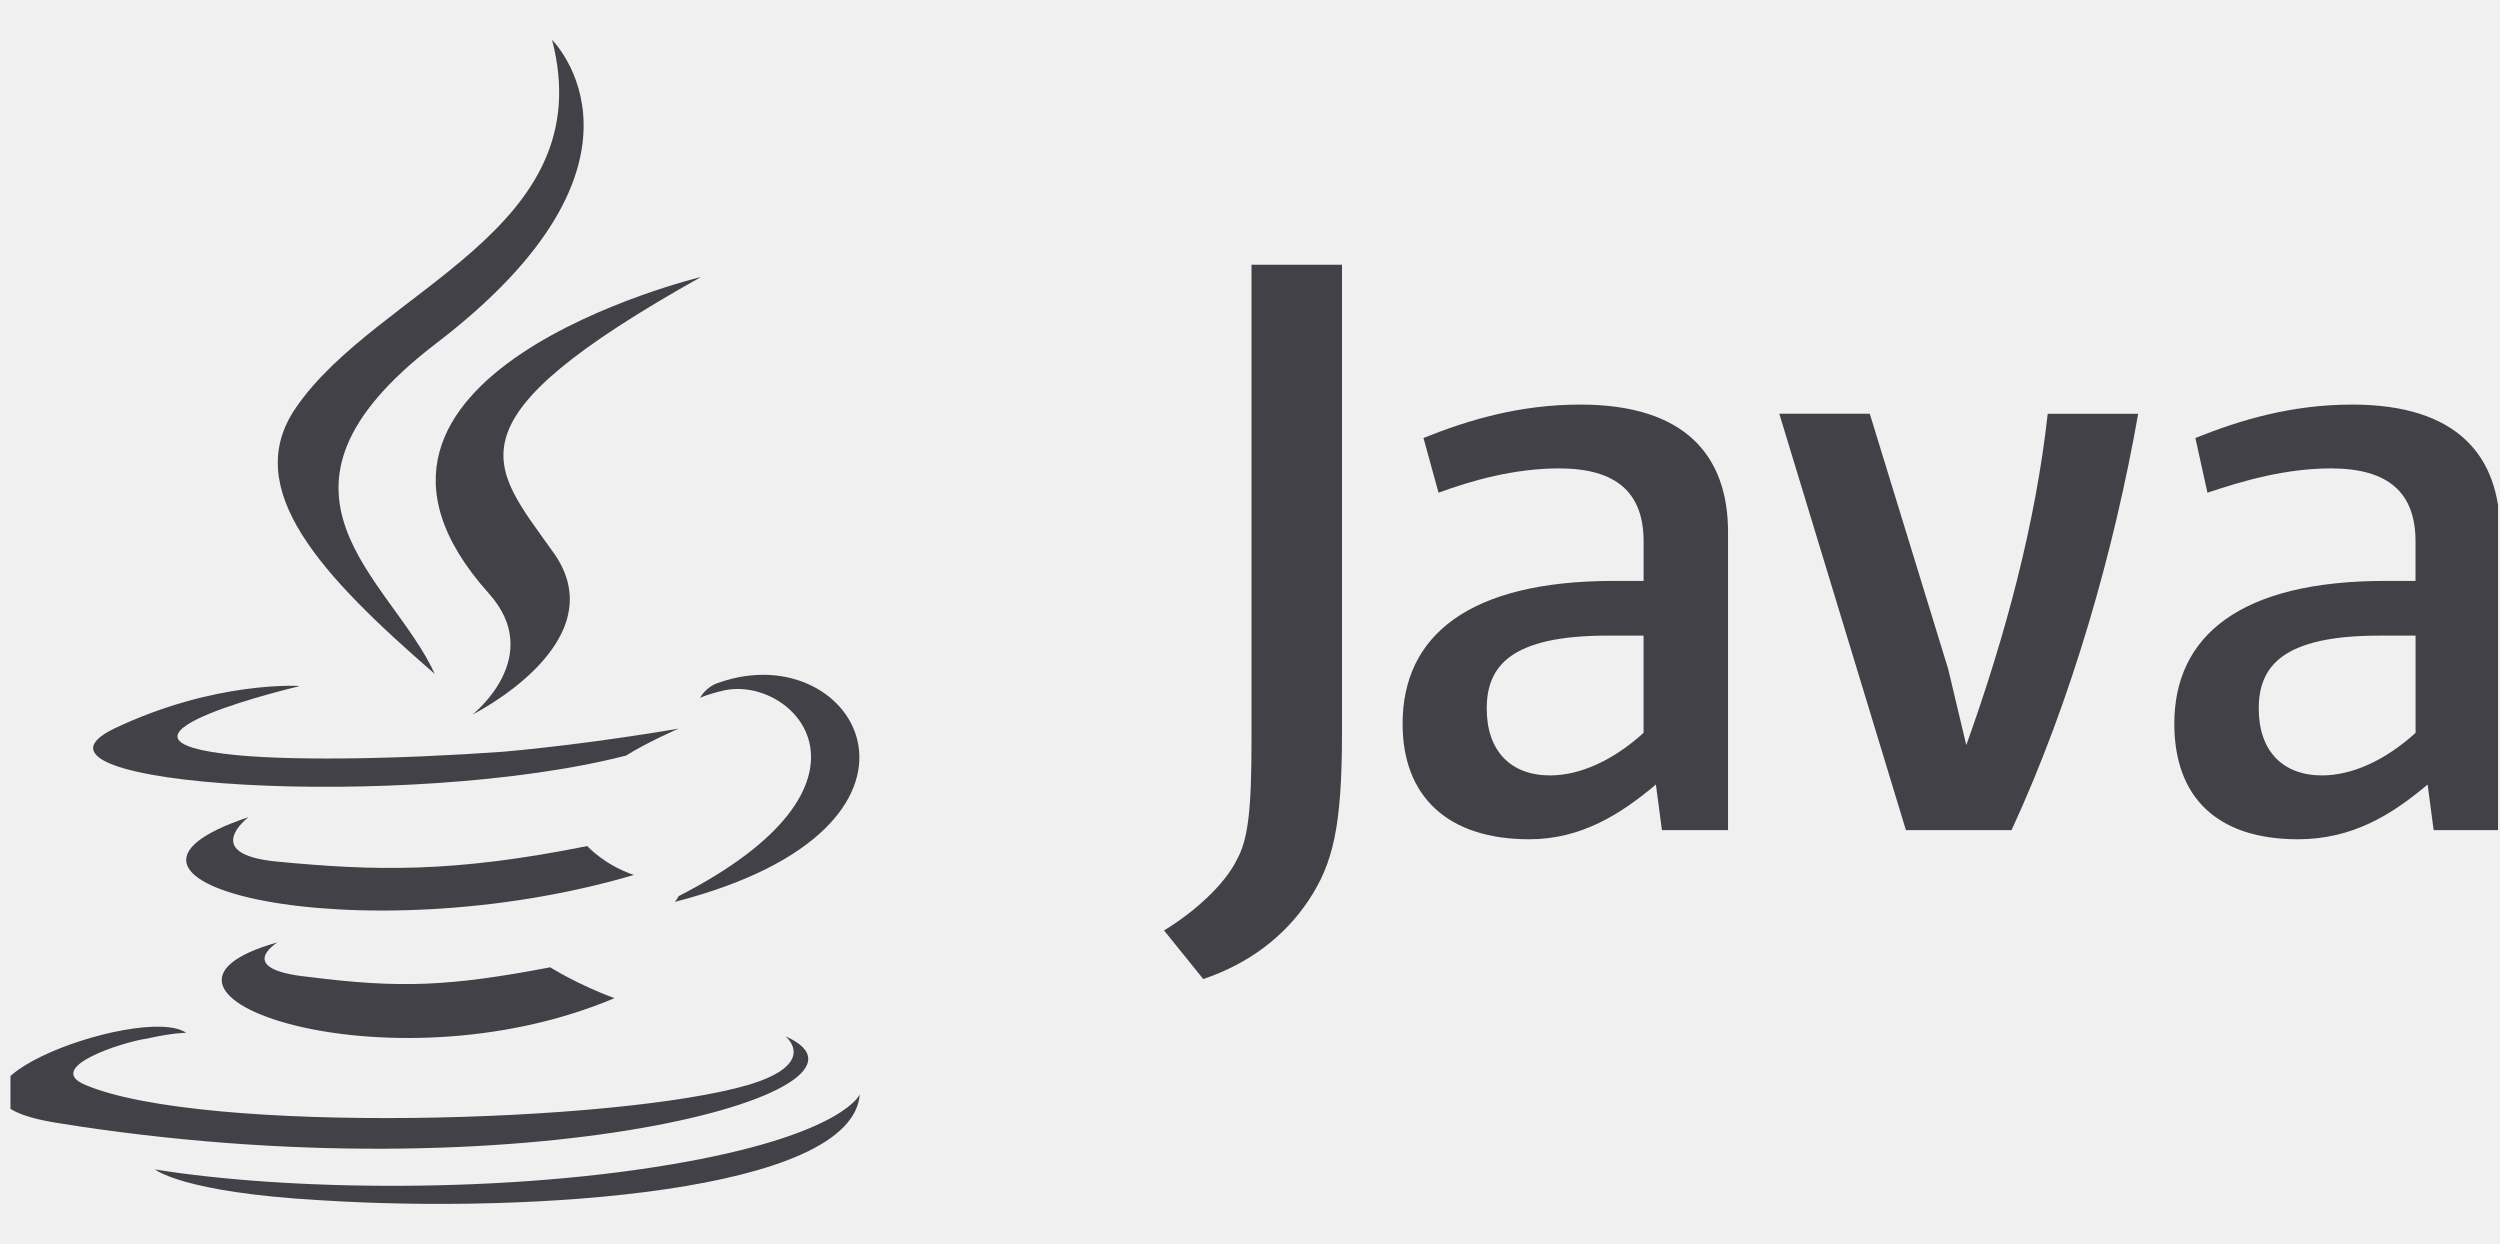
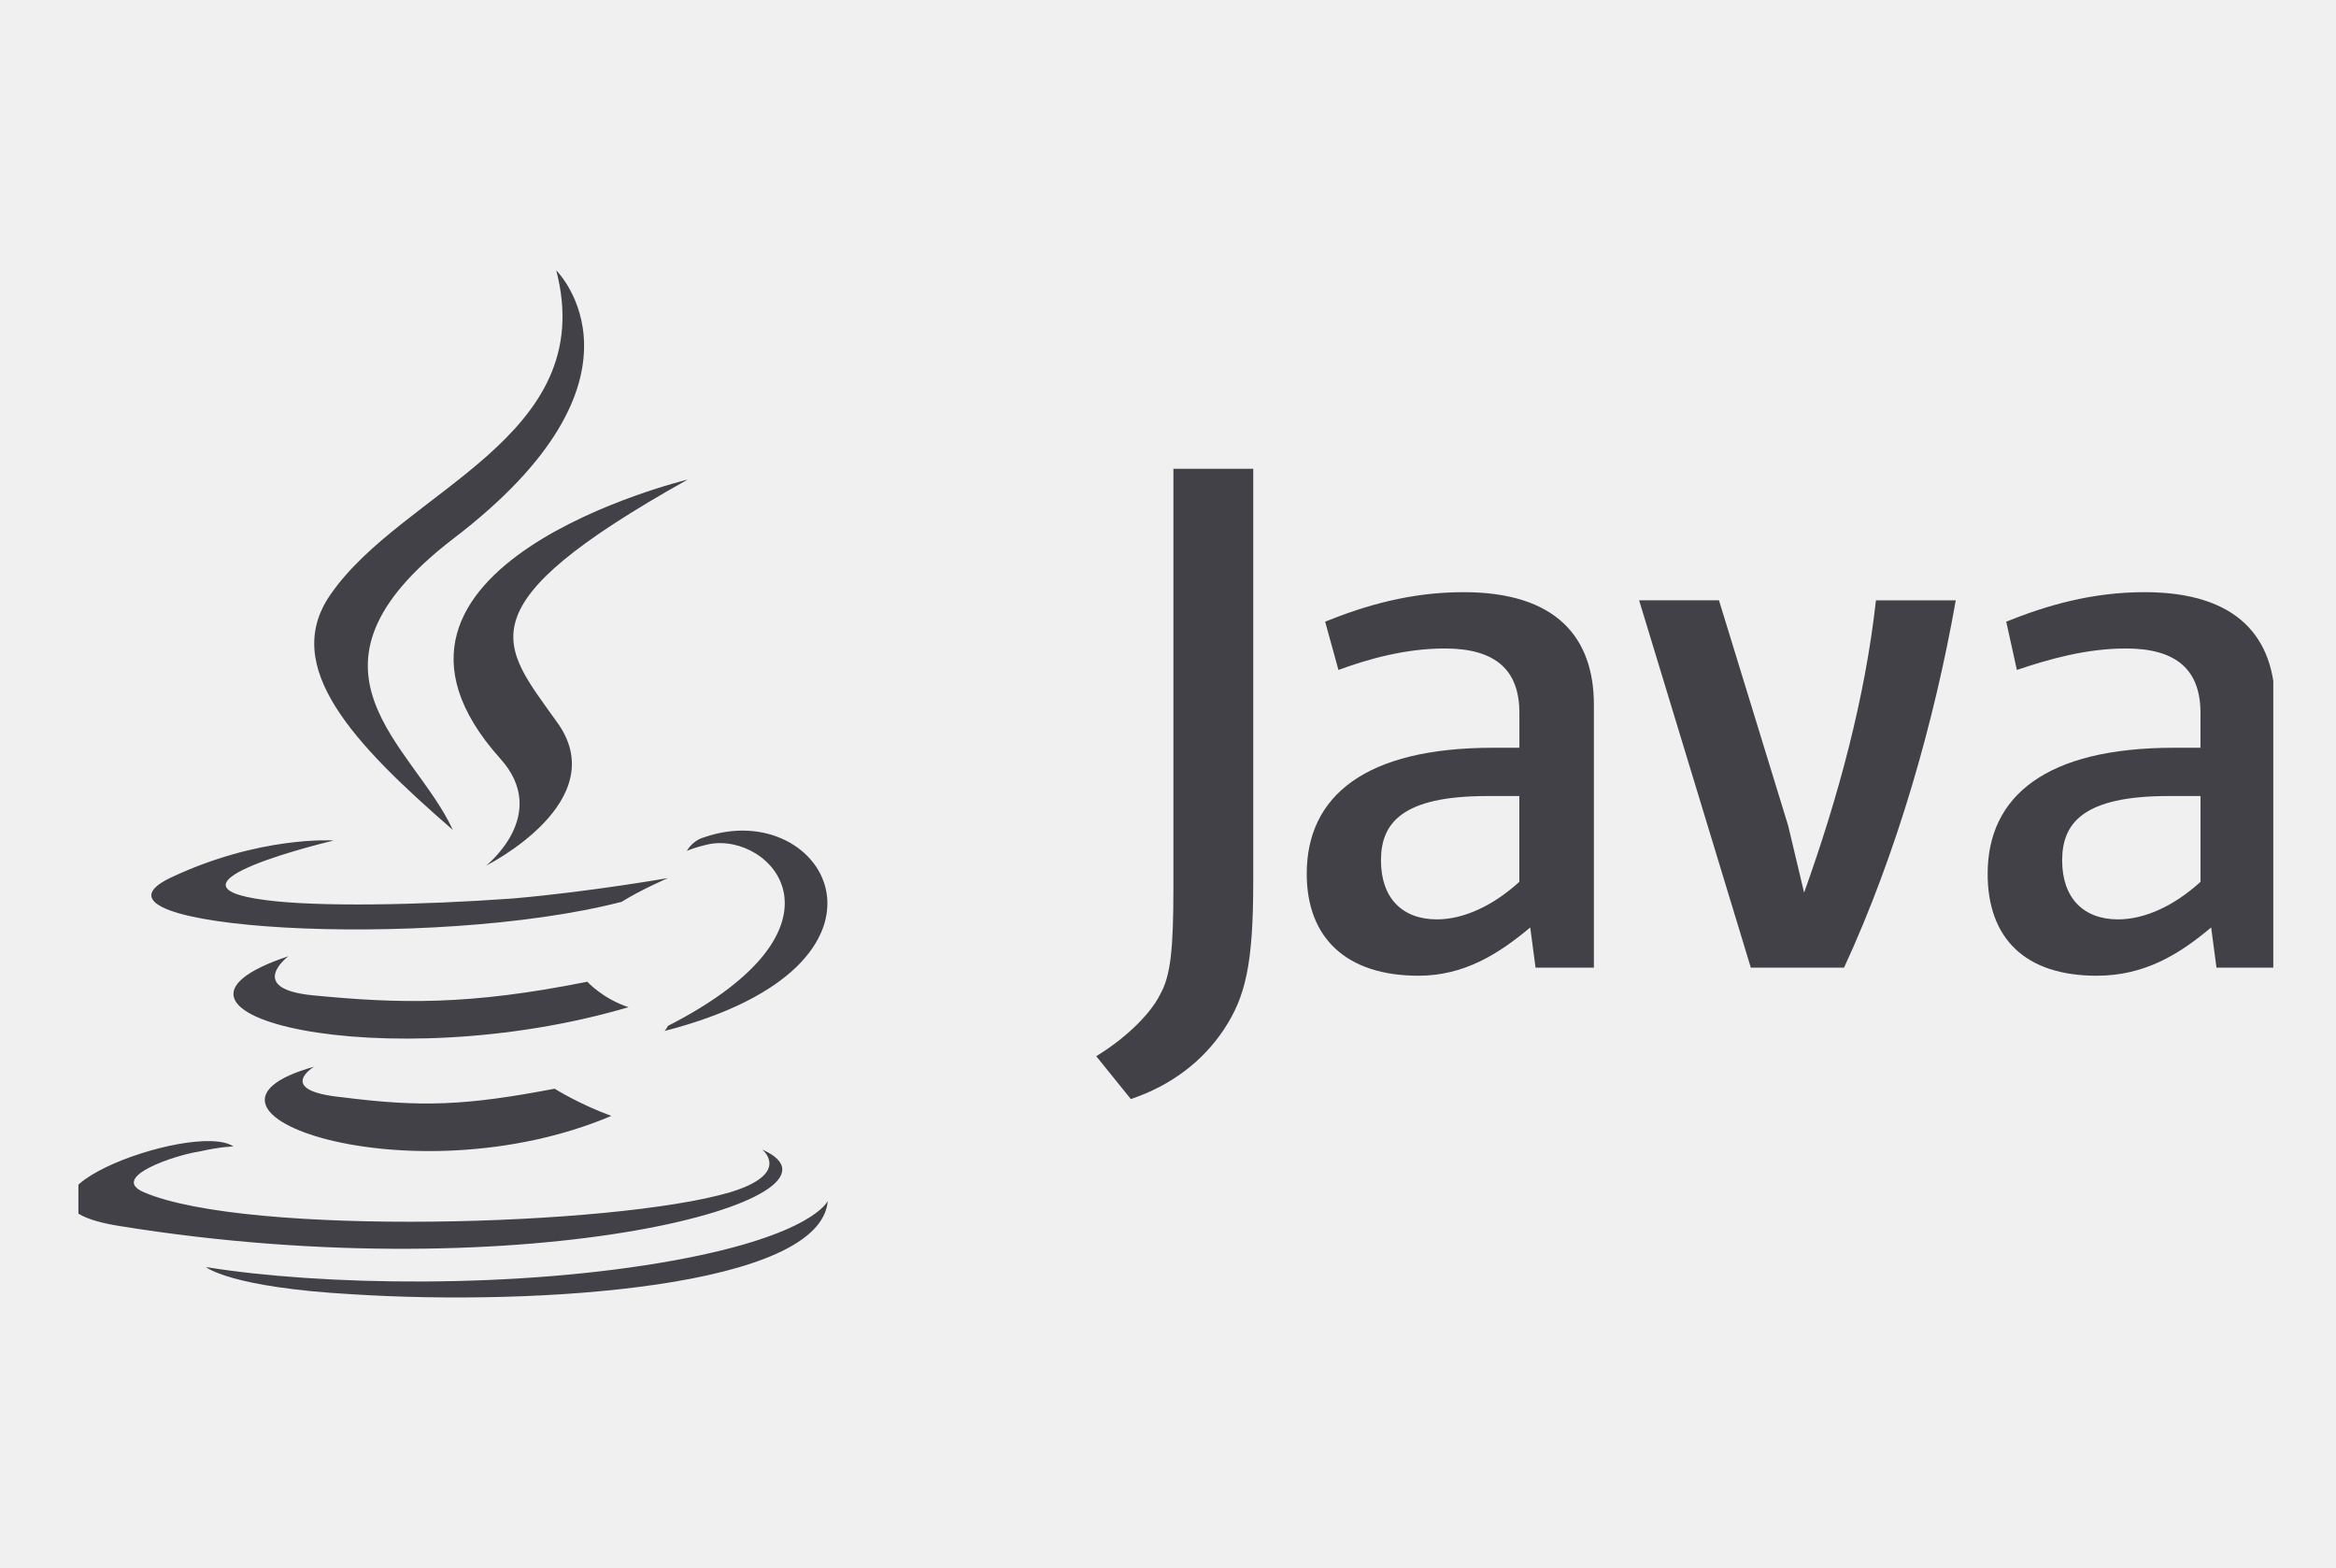
- <svg xmlns="http://www.w3.org/2000/svg" width="201" height="100" viewBox="0 0 201 100" fill="none">
-   <g clip-path="url(#clip0_1134_6104)">
-     <path d="M22.326 75.759C22.326 75.759 18.725 77.926 24.833 78.546C32.169 79.473 36.102 79.32 44.241 77.772C44.241 77.772 46.432 79.163 49.407 80.251C31.093 87.989 7.929 79.787 22.328 75.763L22.326 75.759ZM19.979 65.7C19.979 65.7 16.066 68.642 22.169 69.261C30.151 70.034 36.434 70.188 47.214 68.023C47.214 68.023 48.62 69.571 50.97 70.345C28.9 76.846 4.169 70.961 19.979 65.7ZM63.181 83.344C63.181 83.344 65.842 85.51 60.205 87.213C49.719 90.308 16.223 91.237 6.83 87.213C3.543 85.823 9.806 83.787 11.839 83.499C13.877 83.036 14.97 83.036 14.97 83.036C11.371 80.557 -8.979 88.144 4.638 90.29C42.046 96.325 72.881 87.659 63.176 83.326L63.181 83.344ZM24.046 55.175C24.046 55.175 6.985 59.199 17.941 60.592C22.636 61.21 31.871 61.055 40.479 60.437C47.522 59.818 54.567 58.579 54.567 58.579C54.567 58.579 52.06 59.663 50.34 60.745C32.966 65.233 -0.373 63.223 9.176 58.579C17.315 54.71 24.046 55.153 24.046 55.153V55.175ZM54.569 72.046C72.098 63.068 63.959 54.401 58.324 55.486C56.918 55.796 56.287 56.104 56.287 56.104C56.287 56.104 56.755 55.177 57.852 54.867C68.964 50.998 77.731 66.474 54.251 72.511C54.251 72.511 54.408 72.356 54.565 72.047L54.569 72.046ZM25.77 96.499C42.674 97.583 68.503 95.88 69.127 87.987C69.127 87.987 67.876 91.082 55.196 93.403C40.797 96.035 22.954 95.725 12.463 94.022C12.463 94.022 14.654 95.878 25.77 96.499Z" fill="#424147" />
-     <path d="M44.387 3.207C44.387 3.207 54.292 12.972 34.96 27.691C19.463 39.623 31.424 46.442 34.96 54.189C25.853 46.286 19.303 39.314 23.775 32.804C30.328 23.196 48.38 18.548 44.387 3.207ZM39.274 47.681C43.906 52.795 37.995 57.445 37.995 57.445C37.995 57.445 49.818 51.554 44.385 44.271C39.434 37.298 35.598 33.889 56.366 22.266C56.366 22.266 23.613 30.169 39.272 47.678L39.274 47.681Z" fill="#424147" />
-     <path d="M138.935 66.74V42.791C138.935 36.679 135.54 32.528 127.055 32.528C122.205 32.528 118.081 33.751 114.446 35.215L115.659 39.614C118.325 38.636 121.723 37.66 125.358 37.66C129.965 37.66 132.146 39.614 132.146 43.526V46.705H129.741C118.101 46.705 112.769 51.104 112.769 58.19C112.769 64.055 116.406 67.477 122.952 67.477C127.075 67.477 130.227 65.522 133.135 63.077L133.619 66.742H138.951L138.935 66.74ZM132.142 58.922C129.72 61.121 127.051 62.343 124.625 62.343C121.471 62.343 119.533 60.388 119.533 56.969C119.533 53.551 121.473 51.104 129.232 51.104H132.142V58.924V58.922ZM161.722 66.742H153.236L143.055 33.265H150.33L156.635 53.795L158.09 59.906C161.244 51.108 163.665 42.067 164.636 33.271H171.909C169.97 44.268 166.577 56.241 161.726 66.748L161.722 66.742ZM201.001 66.742V42.791C201.001 36.679 197.606 32.528 189.116 32.528C184.267 32.528 180.146 33.751 176.508 35.215L177.479 39.614C180.389 38.636 183.783 37.66 187.419 37.66C192.026 37.66 194.208 39.614 194.208 43.526V46.705H191.786C180.146 46.705 174.815 51.104 174.815 58.19C174.815 64.055 178.209 67.477 184.756 67.477C189.121 67.477 192.273 65.522 195.181 63.077L195.665 66.742H200.997H201.001ZM194.212 58.922C191.79 61.121 189.121 62.343 186.695 62.343C183.541 62.343 181.603 60.388 181.603 56.969C181.603 53.551 183.543 51.104 191.302 51.104H194.212V58.924V58.922ZM105.228 72.362C103.288 75.295 100.379 77.493 96.742 78.716L93.588 74.807C96.013 73.34 98.437 71.141 99.408 69.187C100.379 67.477 100.621 65.032 100.621 59.412V21.287H107.896V58.922C107.896 66.498 107.165 69.429 105.228 72.362Z" fill="#424147" />
+ <svg xmlns="http://www.w3.org/2000/svg" width="149" height="100" viewBox="0 0 149 100" fill="none">
+   <g clip-path="url(#clip0_1147_6132)">
+     <path d="M20.038 68.03C20.038 68.03 17.518 69.547 21.793 69.981C26.928 70.63 29.681 70.523 35.379 69.439C35.379 69.439 36.912 70.413 38.995 71.174C26.175 76.591 9.96 70.85 20.04 68.033L20.038 68.03ZM18.395 60.989C18.395 60.989 15.656 63.048 19.929 63.481C25.516 64.023 29.914 64.13 37.46 62.615C37.46 62.615 38.444 63.699 40.089 64.24C24.64 68.791 7.328 64.672 18.395 60.989ZM48.637 73.34C48.637 73.34 50.5 74.856 46.554 76.048C39.213 78.215 15.766 78.865 9.191 76.048C6.891 75.075 11.274 73.65 12.698 73.448C14.124 73.124 14.889 73.124 14.889 73.124C12.37 71.389 -1.875 76.7 7.657 78.202C33.843 82.427 55.427 76.36 48.634 73.327L48.637 73.34ZM21.242 53.621C21.242 53.621 9.3 56.438 16.969 57.413C20.255 57.846 26.72 57.737 32.745 57.304C37.675 56.871 42.607 56.004 42.607 56.004C42.607 56.004 40.852 56.763 39.648 57.52C27.486 60.662 4.149 59.255 10.833 56.004C16.531 53.296 21.242 53.606 21.242 53.606V53.621ZM42.608 65.431C54.879 59.147 49.181 53.08 45.237 53.839C44.253 54.056 43.811 54.272 43.811 54.272C43.811 54.272 44.139 53.623 44.906 53.406C52.685 50.697 58.822 61.531 42.386 65.757C42.386 65.757 42.496 65.648 42.605 65.432L42.608 65.431ZM22.449 82.548C34.282 83.307 52.362 82.115 52.799 76.59C52.799 76.59 51.923 78.756 43.048 80.381C32.968 82.224 20.478 82.006 13.134 80.814C13.134 80.814 14.668 82.114 22.449 82.548Z" fill="#424147" />
+     <path d="M35.48 17.244C35.48 17.244 42.413 24.079 28.881 34.383C18.034 42.735 26.406 47.508 28.881 52.931C22.506 47.4 17.922 42.519 21.052 37.962C25.639 31.237 38.276 27.983 35.48 17.244ZM31.901 48.376C35.144 51.956 31.005 55.211 31.005 55.211C31.005 55.211 39.282 51.087 35.478 45.989C32.013 41.108 29.328 38.721 43.865 30.586C43.865 30.586 20.938 36.117 31.899 48.374L31.901 48.376Z" fill="#424147" />
+     <path d="M101.665 61.718V44.953C101.665 40.675 99.289 37.769 93.349 37.769C89.954 37.769 87.067 38.625 84.523 39.65L85.372 42.73C87.238 42.045 89.617 41.361 92.161 41.361C95.386 41.361 96.913 42.73 96.913 45.467V47.693H95.229C87.081 47.693 83.349 50.772 83.349 55.732C83.349 59.838 85.894 62.233 90.477 62.233C93.363 62.233 95.569 60.865 97.605 59.154L97.944 61.719H101.676L101.665 61.718ZM96.91 56.245C95.215 57.784 93.346 58.639 91.648 58.639C89.44 58.639 88.084 57.271 88.084 54.878C88.084 52.485 89.441 50.772 94.873 50.772H96.91V56.246V56.245ZM117.616 61.719H111.676L104.549 38.285H109.642L114.055 52.656L115.073 56.934C117.281 50.775 118.976 44.447 119.656 38.289H124.747C123.389 45.987 121.015 54.368 117.619 61.723L117.616 61.719ZM145.111 61.719V44.953C145.111 40.675 142.735 37.769 136.792 37.769C133.397 37.769 130.513 38.625 127.966 39.65L128.645 42.73C130.682 42.045 133.058 41.361 135.604 41.361C138.829 41.361 140.356 42.73 140.356 45.467V47.693H138.661C130.513 47.693 126.781 50.772 126.781 55.732C126.781 59.838 129.157 62.233 133.739 62.233C136.795 62.233 139.001 60.865 141.037 59.154L141.376 61.719H145.108H145.111ZM140.359 56.245C138.664 57.784 136.795 58.639 135.097 58.639C132.889 58.639 131.533 57.271 131.533 54.878C131.533 52.485 132.89 50.772 138.322 50.772H140.359V56.246V56.245ZM78.07 65.653C76.712 67.706 74.675 69.245 72.13 70.1L69.922 67.364C71.62 66.338 73.316 64.799 73.996 63.43C74.675 62.233 74.845 60.522 74.845 56.588V29.9H79.937V56.245C79.937 61.548 79.426 63.6 78.07 65.653Z" fill="#424147" />
  </g>
  <defs>
-     <clipPath id="clip0_1134_6104">
-       <rect width="200" height="100" fill="white" transform="translate(0.841797)" />
+     <clipPath id="clip0_1147_6132">
+       <rect width="140" height="70" fill="white" transform="translate(5 15)" />
    </clipPath>
  </defs>
</svg>
